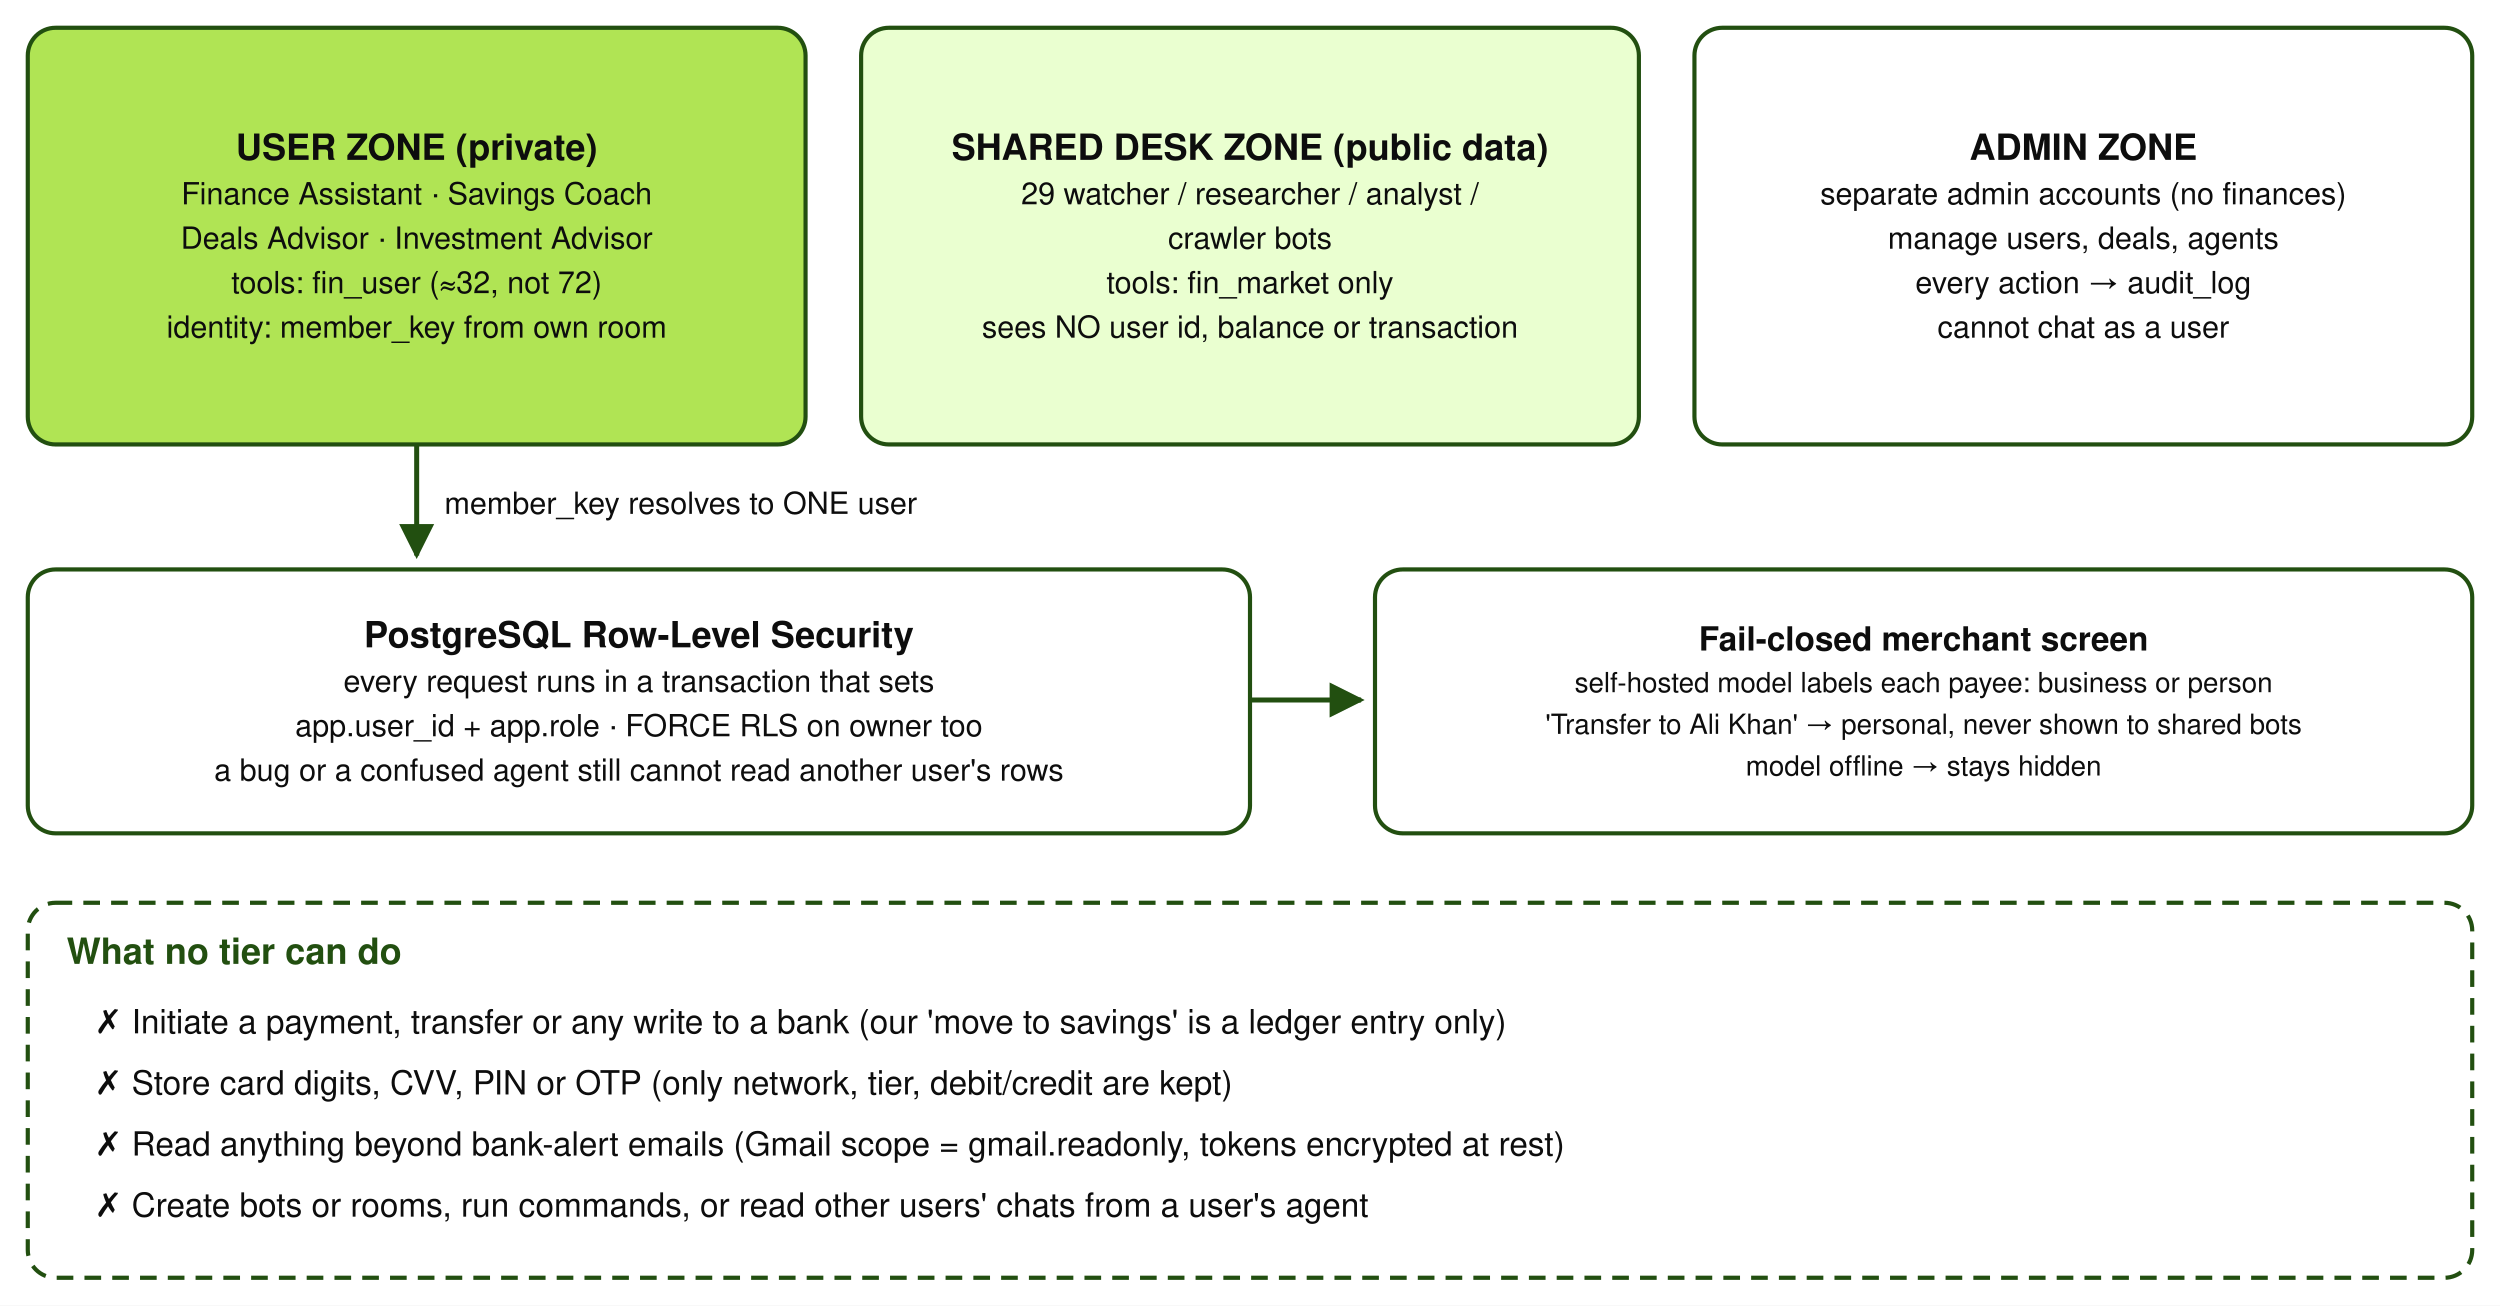
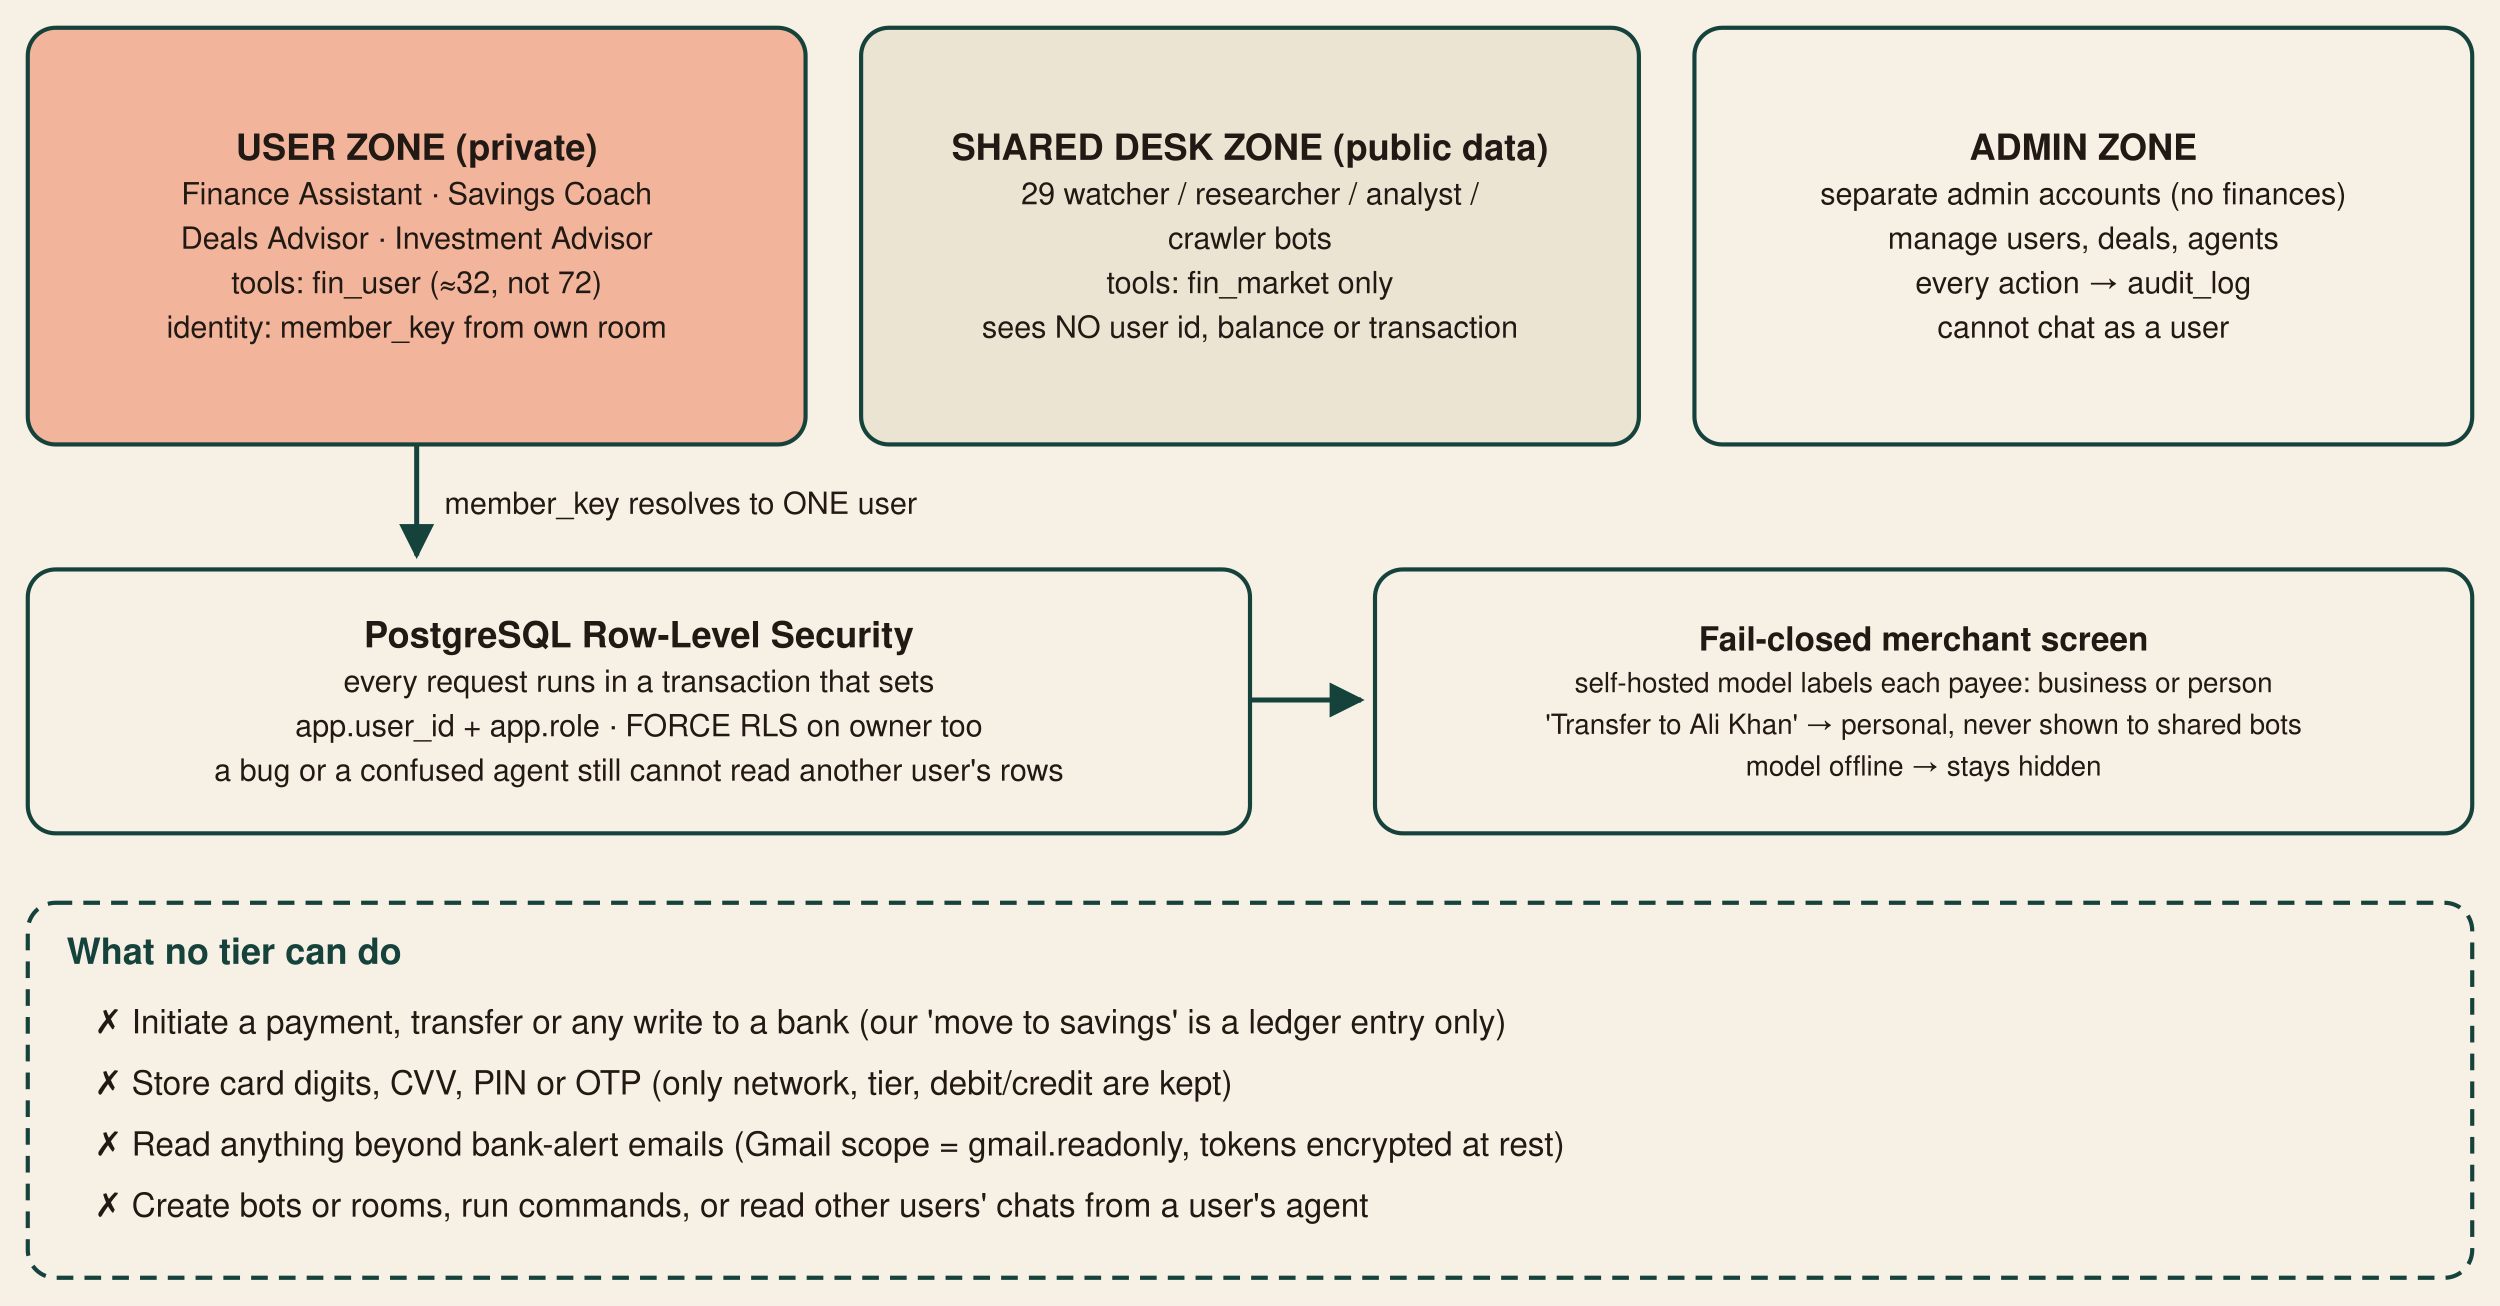
<svg xmlns="http://www.w3.org/2000/svg" viewBox="0 0 900 470" width="900" height="470" font-family="Helvetica,Arial,sans-serif">
  <defs>
    <marker id="a" viewBox="0 0 10 10" refX="9" refY="5" markerWidth="7" markerHeight="7" orient="auto-start-reverse">
-       <path d="M0 0L10 5L0 10z" fill="#224F10" />
+       <path d="M0 0L10 5L0 10z" fill="#16423C" />
    </marker>
  </defs>
-   <rect width="900" height="470" fill="#ffffff" />
-   <rect x="10" y="10" width="280" height="150" rx="10" fill="#B0E454" stroke="#224F10" stroke-width="1.5" />
-   <text x="150.0" y="57.55" text-anchor="middle" font-size="13" font-weight="700" fill="#0D0D0D">USER ZONE (private)</text>
-   <text x="150.0" y="73.55" text-anchor="middle" font-size="11" font-weight="400" fill="#0D0D0D">Finance Assistant · Savings Coach</text>
-   <text x="150.0" y="89.55" text-anchor="middle" font-size="11" font-weight="400" fill="#0D0D0D">Deals Advisor · Investment Advisor</text>
-   <text x="150.0" y="105.55" text-anchor="middle" font-size="11" font-weight="400" fill="#0D0D0D">tools: fin_user (≈32, not 72)</text>
-   <text x="150.0" y="121.55" text-anchor="middle" font-size="11" font-weight="400" fill="#0D0D0D">identity: member_key from own room</text>
-   <rect x="310" y="10" width="280" height="150" rx="10" fill="#EAFFD0" stroke="#224F10" stroke-width="1.5" />
-   <text x="450.0" y="57.55" text-anchor="middle" font-size="13" font-weight="700" fill="#0D0D0D">SHARED DESK ZONE (public data)</text>
-   <text x="450.0" y="73.55" text-anchor="middle" font-size="11" font-weight="400" fill="#0D0D0D">29 watcher / researcher / analyst /</text>
-   <text x="450.0" y="89.55" text-anchor="middle" font-size="11" font-weight="400" fill="#0D0D0D">crawler bots</text>
-   <text x="450.0" y="105.55" text-anchor="middle" font-size="11" font-weight="400" fill="#0D0D0D">tools: fin_market only</text>
-   <text x="450.0" y="121.55" text-anchor="middle" font-size="11" font-weight="400" fill="#0D0D0D">sees NO user id, balance or transaction</text>
-   <rect x="610" y="10" width="280" height="150" rx="10" fill="#ffffff" stroke="#224F10" stroke-width="1.5" />
-   <text x="750.0" y="57.55" text-anchor="middle" font-size="13" font-weight="700" fill="#0D0D0D">ADMIN ZONE</text>
-   <text x="750.0" y="73.55" text-anchor="middle" font-size="11" font-weight="400" fill="#0D0D0D">separate admin accounts (no finances)</text>
-   <text x="750.0" y="89.55" text-anchor="middle" font-size="11" font-weight="400" fill="#0D0D0D">manage users, deals, agents</text>
-   <text x="750.0" y="105.55" text-anchor="middle" font-size="11" font-weight="400" fill="#0D0D0D">every action → audit_log</text>
-   <text x="750.0" y="121.55" text-anchor="middle" font-size="11" font-weight="400" fill="#0D0D0D">cannot chat as a user</text>
-   <line x1="150" y1="160" x2="150" y2="200" stroke="#224F10" stroke-width="1.8" marker-end="url(#a)" />
-   <text x="160" y="185" text-anchor="start" font-size="11" font-weight="400" fill="#0D0D0D">member_key resolves to ONE user</text>
-   <rect x="10" y="205" width="440" height="95" rx="10" fill="#ffffff" stroke="#224F10" stroke-width="1.5" />
-   <text x="230.0" y="233.05" text-anchor="middle" font-size="13" font-weight="700" fill="#0D0D0D">PostgreSQL Row-Level Security</text>
-   <text x="230.0" y="249.05" text-anchor="middle" font-size="11" font-weight="400" fill="#0D0D0D">every request runs in a transaction that sets</text>
-   <text x="230.0" y="265.05" text-anchor="middle" font-size="11" font-weight="400" fill="#0D0D0D">app.user_id + app.role · FORCE RLS on owner too</text>
-   <text x="230.0" y="281.05" text-anchor="middle" font-size="11" font-weight="400" fill="#0D0D0D">a bug or a confused agent still cannot read another user's rows</text>
-   <line x1="450" y1="252" x2="490" y2="252" stroke="#224F10" stroke-width="1.8" marker-end="url(#a)" />
-   <rect x="495" y="205" width="395" height="95" rx="10" fill="#ffffff" stroke="#224F10" stroke-width="1.5" />
-   <text x="692.5" y="234.2" text-anchor="middle" font-size="12" font-weight="700" fill="#0D0D0D">Fail-closed merchant screen</text>
-   <text x="692.5" y="249.2" text-anchor="middle" font-size="10" font-weight="400" fill="#0D0D0D">self-hosted model labels each payee: business or person</text>
-   <text x="692.5" y="264.2" text-anchor="middle" font-size="10" font-weight="400" fill="#0D0D0D">'Transfer to Ali Khan' → personal, never shown to shared bots</text>
-   <text x="692.5" y="279.2" text-anchor="middle" font-size="10" font-weight="400" fill="#0D0D0D">model offline → stays hidden</text>
-   <rect x="10" y="325" width="880" height="135" rx="10" fill="#ffffff" stroke="#224F10" stroke-width="1.5" stroke-dasharray="6 4" />
-   <text x="450.0" y="397.05" text-anchor="middle" font-size="13" font-weight="700" fill="#0D0D0D" />
-   <text x="24" y="347" text-anchor="start" font-size="13" font-weight="700" fill="#224F10">What no tier can do</text>
-   <text x="34" y="372" text-anchor="start" font-size="12" font-weight="400" fill="#0D0D0D">✗  Initiate a payment, transfer or any write to a bank (our 'move to savings' is a ledger entry only)</text>
-   <text x="34" y="394" text-anchor="start" font-size="12" font-weight="400" fill="#0D0D0D">✗  Store card digits, CVV, PIN or OTP (only network, tier, debit/credit are kept)</text>
-   <text x="34" y="416" text-anchor="start" font-size="12" font-weight="400" fill="#0D0D0D">✗  Read anything beyond bank-alert emails (Gmail scope = gmail.readonly, tokens encrypted at rest)</text>
-   <text x="34" y="438" text-anchor="start" font-size="12" font-weight="400" fill="#0D0D0D">✗  Create bots or rooms, run commands, or read other users' chats from a user's agent</text>
+   <rect width="900" height="470" fill="#F7F0E5" />
+   <rect x="10" y="10" width="280" height="150" rx="10" fill="#F2B49B" stroke="#16423C" stroke-width="1.5" />
+   <text x="150.0" y="57.55" text-anchor="middle" font-size="13" font-weight="700" fill="#211913">USER ZONE (private)</text>
+   <text x="150.0" y="73.55" text-anchor="middle" font-size="11" font-weight="400" fill="#211913">Finance Assistant · Savings Coach</text>
+   <text x="150.0" y="89.55" text-anchor="middle" font-size="11" font-weight="400" fill="#211913">Deals Advisor · Investment Advisor</text>
+   <text x="150.0" y="105.55" text-anchor="middle" font-size="11" font-weight="400" fill="#211913">tools: fin_user (≈32, not 72)</text>
+   <text x="150.0" y="121.55" text-anchor="middle" font-size="11" font-weight="400" fill="#211913">identity: member_key from own room</text>
+   <rect x="310" y="10" width="280" height="150" rx="10" fill="#ECE4D2" stroke="#16423C" stroke-width="1.5" />
+   <text x="450.0" y="57.55" text-anchor="middle" font-size="13" font-weight="700" fill="#211913">SHARED DESK ZONE (public data)</text>
+   <text x="450.0" y="73.55" text-anchor="middle" font-size="11" font-weight="400" fill="#211913">29 watcher / researcher / analyst /</text>
+   <text x="450.0" y="89.55" text-anchor="middle" font-size="11" font-weight="400" fill="#211913">crawler bots</text>
+   <text x="450.0" y="105.55" text-anchor="middle" font-size="11" font-weight="400" fill="#211913">tools: fin_market only</text>
+   <text x="450.0" y="121.55" text-anchor="middle" font-size="11" font-weight="400" fill="#211913">sees NO user id, balance or transaction</text>
+   <rect x="610" y="10" width="280" height="150" rx="10" fill="#F7F0E5" stroke="#16423C" stroke-width="1.5" />
+   <text x="750.0" y="57.55" text-anchor="middle" font-size="13" font-weight="700" fill="#211913">ADMIN ZONE</text>
+   <text x="750.0" y="73.55" text-anchor="middle" font-size="11" font-weight="400" fill="#211913">separate admin accounts (no finances)</text>
+   <text x="750.0" y="89.55" text-anchor="middle" font-size="11" font-weight="400" fill="#211913">manage users, deals, agents</text>
+   <text x="750.0" y="105.55" text-anchor="middle" font-size="11" font-weight="400" fill="#211913">every action → audit_log</text>
+   <text x="750.0" y="121.55" text-anchor="middle" font-size="11" font-weight="400" fill="#211913">cannot chat as a user</text>
+   <line x1="150" y1="160" x2="150" y2="200" stroke="#16423C" stroke-width="1.8" marker-end="url(#a)" />
+   <text x="160" y="185" text-anchor="start" font-size="11" font-weight="400" fill="#211913">member_key resolves to ONE user</text>
+   <rect x="10" y="205" width="440" height="95" rx="10" fill="#F7F0E5" stroke="#16423C" stroke-width="1.5" />
+   <text x="230.0" y="233.05" text-anchor="middle" font-size="13" font-weight="700" fill="#211913">PostgreSQL Row-Level Security</text>
+   <text x="230.0" y="249.05" text-anchor="middle" font-size="11" font-weight="400" fill="#211913">every request runs in a transaction that sets</text>
+   <text x="230.0" y="265.05" text-anchor="middle" font-size="11" font-weight="400" fill="#211913">app.user_id + app.role · FORCE RLS on owner too</text>
+   <text x="230.0" y="281.05" text-anchor="middle" font-size="11" font-weight="400" fill="#211913">a bug or a confused agent still cannot read another user's rows</text>
+   <line x1="450" y1="252" x2="490" y2="252" stroke="#16423C" stroke-width="1.8" marker-end="url(#a)" />
+   <rect x="495" y="205" width="395" height="95" rx="10" fill="#F7F0E5" stroke="#16423C" stroke-width="1.5" />
+   <text x="692.5" y="234.2" text-anchor="middle" font-size="12" font-weight="700" fill="#211913">Fail-closed merchant screen</text>
+   <text x="692.5" y="249.2" text-anchor="middle" font-size="10" font-weight="400" fill="#211913">self-hosted model labels each payee: business or person</text>
+   <text x="692.5" y="264.2" text-anchor="middle" font-size="10" font-weight="400" fill="#211913">'Transfer to Ali Khan' → personal, never shown to shared bots</text>
+   <text x="692.5" y="279.2" text-anchor="middle" font-size="10" font-weight="400" fill="#211913">model offline → stays hidden</text>
+   <rect x="10" y="325" width="880" height="135" rx="10" fill="#F7F0E5" stroke="#16423C" stroke-width="1.5" stroke-dasharray="6 4" />
+   <text x="450.0" y="397.05" text-anchor="middle" font-size="13" font-weight="700" fill="#211913" />
+   <text x="24" y="347" text-anchor="start" font-size="13" font-weight="700" fill="#16423C">What no tier can do</text>
+   <text x="34" y="372" text-anchor="start" font-size="12" font-weight="400" fill="#211913">✗  Initiate a payment, transfer or any write to a bank (our 'move to savings' is a ledger entry only)</text>
+   <text x="34" y="394" text-anchor="start" font-size="12" font-weight="400" fill="#211913">✗  Store card digits, CVV, PIN or OTP (only network, tier, debit/credit are kept)</text>
+   <text x="34" y="416" text-anchor="start" font-size="12" font-weight="400" fill="#211913">✗  Read anything beyond bank-alert emails (Gmail scope = gmail.readonly, tokens encrypted at rest)</text>
+   <text x="34" y="438" text-anchor="start" font-size="12" font-weight="400" fill="#211913">✗  Create bots or rooms, run commands, or read other users' chats from a user's agent</text>
</svg>
